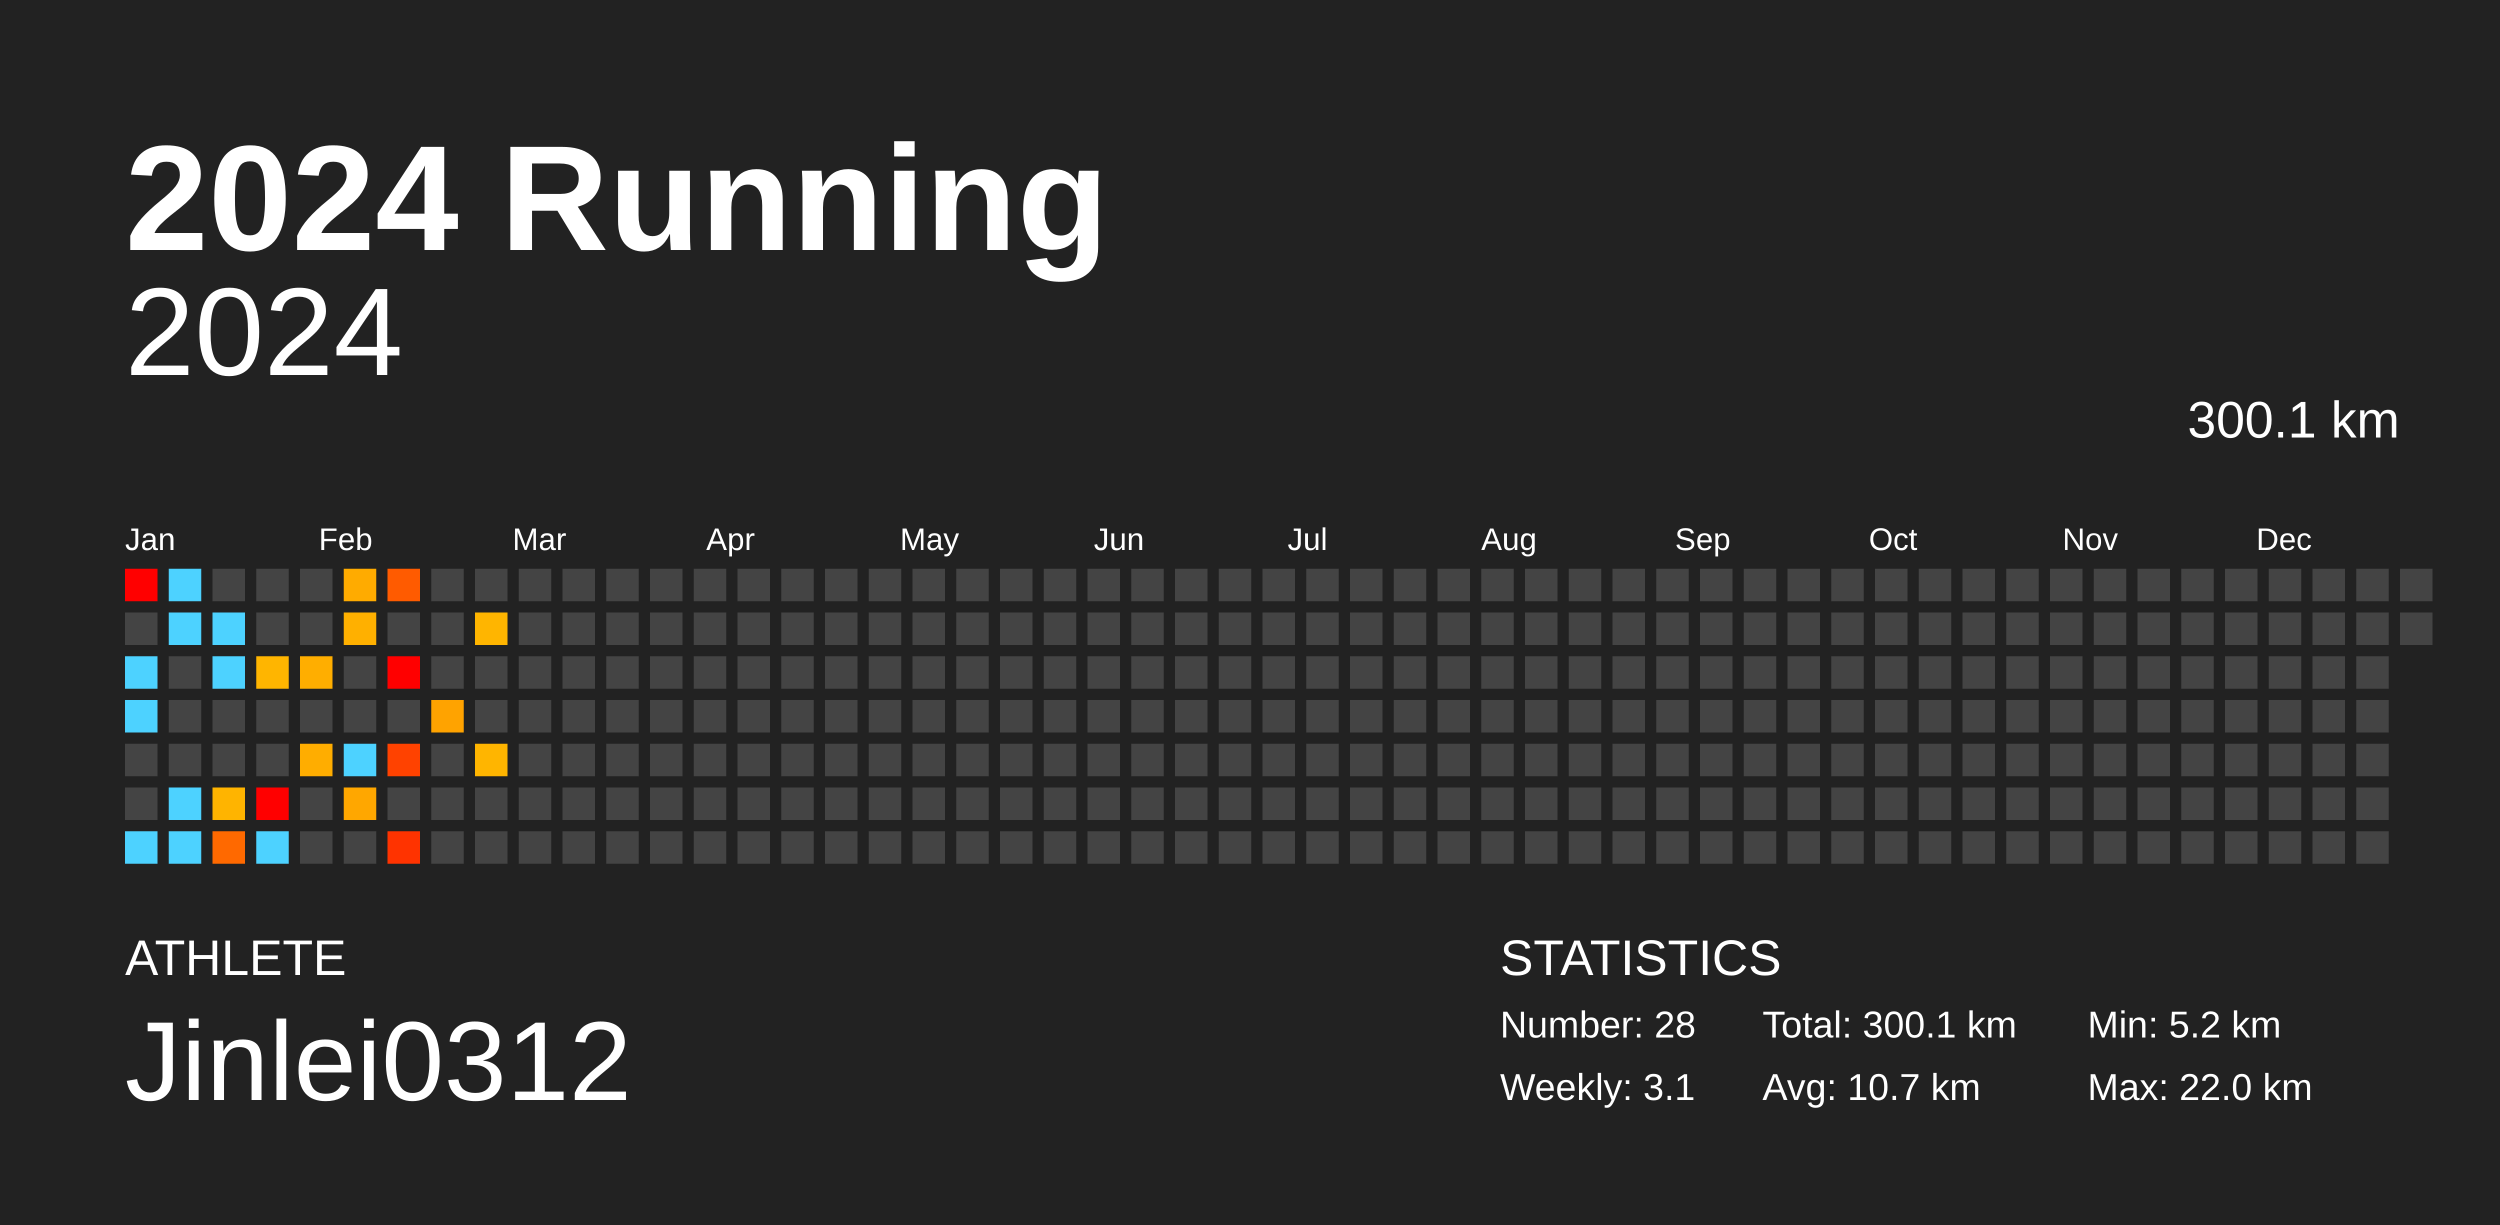
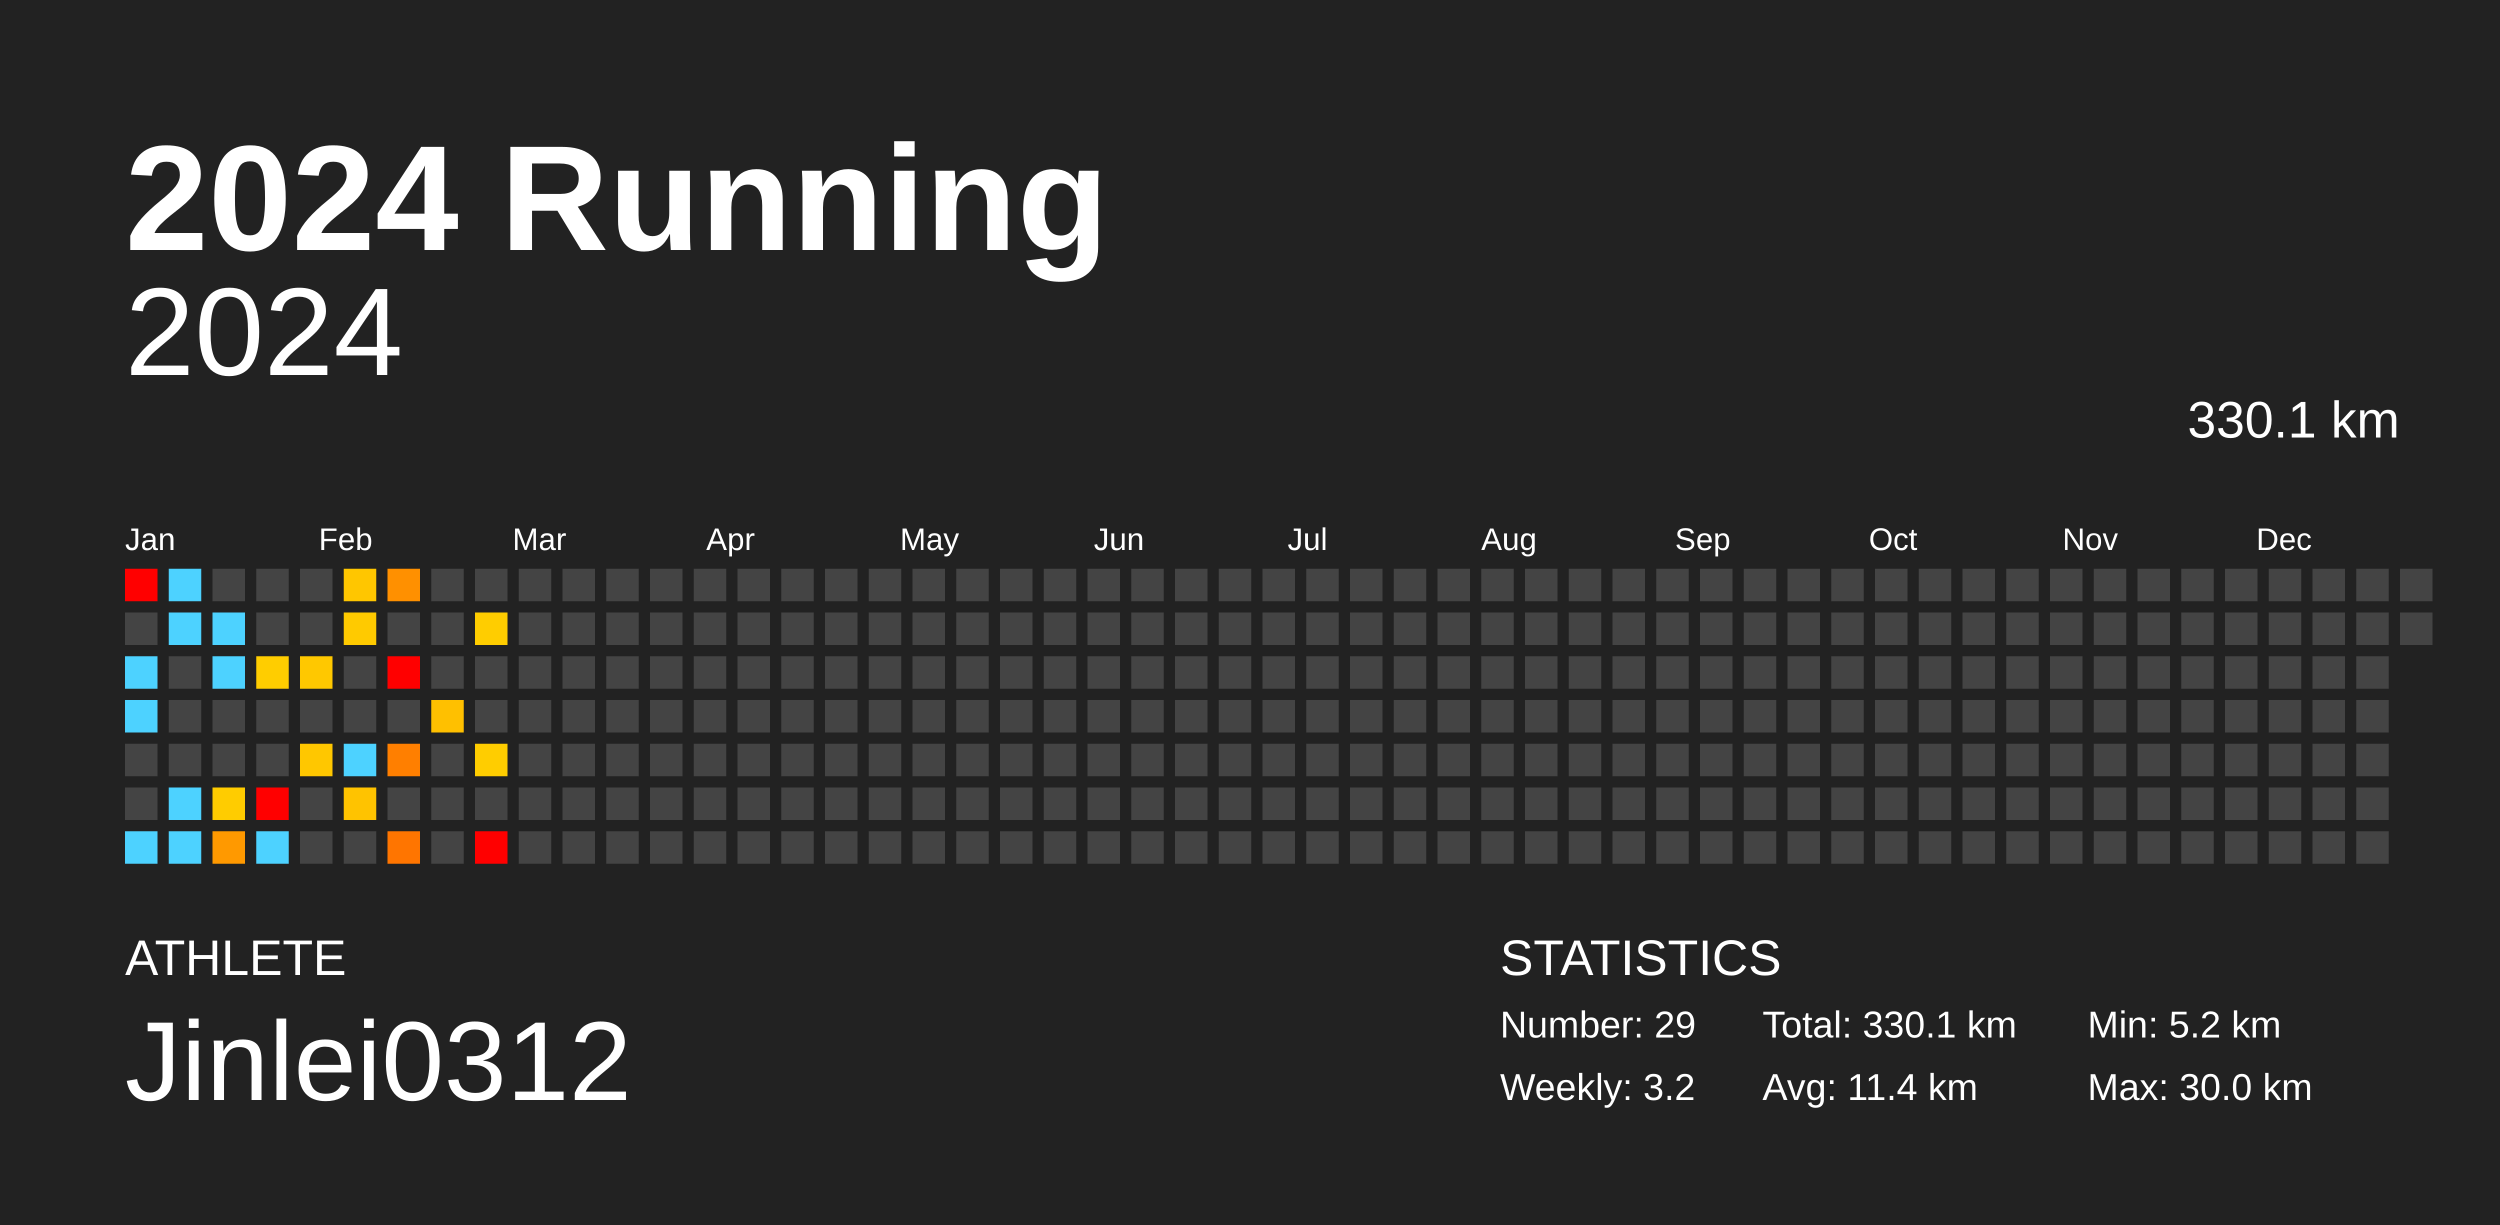
<svg xmlns="http://www.w3.org/2000/svg" baseProfile="full" height="98mm" version="1.1" viewBox="0,0,200,98" width="200mm">
  <defs />
  <rect fill="#222222" height="98" width="200" x="0" y="0" />
  <text fill="#FFFFFF" style="font-size:12px; font-family:Arial; font-weight:bold;" x="10" y="20">2024 Running</text>
  <text fill="#FFFFFF" style="font-size:4px; font-family:Arial" x="10" y="78">ATHLETE</text>
  <text fill="#FFFFFF" style="font-size:9px; font-family:Arial" x="10" y="88">Jinlei0312</text>
  <text fill="#FFFFFF" style="font-size:4px; font-family:Arial" x="120" y="78">STATISTICS</text>
-   <text fill="#FFFFFF" style="font-size:3px; font-family:Arial" x="120" y="83">Number: 28</text>
-   <text fill="#FFFFFF" style="font-size:3px; font-family:Arial" x="120" y="88">Weekly: 3.1</text>
-   <text fill="#FFFFFF" style="font-size:3px; font-family:Arial" x="141" y="83">Total: 300.1 km</text>
-   <text fill="#FFFFFF" style="font-size:3px; font-family:Arial" x="141" y="88">Avg: 10.7 km</text>
+   <text fill="#FFFFFF" style="font-size:3px; font-family:Arial" x="120" y="83">Number: 29</text>
+   <text fill="#FFFFFF" style="font-size:3px; font-family:Arial" x="120" y="88">Weekly: 3.2</text>
+   <text fill="#FFFFFF" style="font-size:3px; font-family:Arial" x="141" y="83">Total: 330.1 km</text>
+   <text fill="#FFFFFF" style="font-size:3px; font-family:Arial" x="141" y="88">Avg: 11.4 km</text>
  <text fill="#FFFFFF" style="font-size:3px; font-family:Arial" x="167" y="83">Min: 5.2 km</text>
-   <text fill="#FFFFFF" style="font-size:3px; font-family:Arial" x="167" y="88">Max: 22.0 km</text>
+   <text fill="#FFFFFF" style="font-size:3px; font-family:Arial" x="167" y="88">Max: 30.0 km</text>
  <text alignment-baseline="hanging" fill="#FFFFFF" style="font-size:10.0px; font-family:Arial;" x="10" y="30">2024</text>
-   <text alignment-baseline="hanging" fill="#FFFFFF" style="font-size:4.125px; font-family:Arial;" x="175" y="35">300.1 km</text>
+   <text alignment-baseline="hanging" fill="#FFFFFF" style="font-size:4.125px; font-family:Arial;" x="175" y="35">330.1 km</text>
  <text fill="#FFFFFF" style="font-size:2.5px; font-family:Arial" x="10.0" y="44">Jan</text>
  <text fill="#FFFFFF" style="font-size:2.5px; font-family:Arial" x="25.5" y="44">Feb</text>
  <text fill="#FFFFFF" style="font-size:2.5px; font-family:Arial" x="41.0" y="44">Mar</text>
  <text fill="#FFFFFF" style="font-size:2.5px; font-family:Arial" x="56.5" y="44">Apr</text>
  <text fill="#FFFFFF" style="font-size:2.5px; font-family:Arial" x="72.0" y="44">May</text>
  <text fill="#FFFFFF" style="font-size:2.5px; font-family:Arial" x="87.5" y="44">Jun</text>
  <text fill="#FFFFFF" style="font-size:2.5px; font-family:Arial" x="103.0" y="44">Jul</text>
  <text fill="#FFFFFF" style="font-size:2.5px; font-family:Arial" x="118.5" y="44">Aug</text>
  <text fill="#FFFFFF" style="font-size:2.5px; font-family:Arial" x="134.0" y="44">Sep</text>
  <text fill="#FFFFFF" style="font-size:2.5px; font-family:Arial" x="149.5" y="44">Oct</text>
  <text fill="#FFFFFF" style="font-size:2.5px; font-family:Arial" x="165.0" y="44">Nov</text>
  <text fill="#FFFFFF" style="font-size:2.5px; font-family:Arial" x="180.5" y="44">Dec</text>
  <rect fill="red" height="2.6" width="2.6" x="10.0" y="45.5" />
  <rect fill="#444444" height="2.6" width="2.6" x="10.0" y="49.0" />
  <rect fill="#4dd2ff" height="2.6" width="2.6" x="10.0" y="52.5" />
  <rect fill="#4dd2ff" height="2.6" width="2.6" x="10.0" y="56.0" />
  <rect fill="#444444" height="2.6" width="2.6" x="10.0" y="59.5" />
  <rect fill="#444444" height="2.6" width="2.6" x="10.0" y="63.0" />
  <rect fill="#4dd2ff" height="2.6" width="2.6" x="10.0" y="66.5" />
  <rect fill="#4dd2ff" height="2.6" width="2.6" x="13.5" y="45.5" />
  <rect fill="#4dd2ff" height="2.6" width="2.6" x="13.5" y="49.0" />
  <rect fill="#444444" height="2.6" width="2.6" x="13.5" y="52.5" />
  <rect fill="#444444" height="2.6" width="2.6" x="13.5" y="56.0" />
  <rect fill="#444444" height="2.6" width="2.6" x="13.5" y="59.5" />
  <rect fill="#4dd2ff" height="2.6" width="2.6" x="13.5" y="63.0" />
  <rect fill="#4dd2ff" height="2.6" width="2.6" x="13.5" y="66.5" />
  <rect fill="#444444" height="2.6" width="2.6" x="17.0" y="45.5" />
  <rect fill="#4dd2ff" height="2.6" width="2.6" x="17.0" y="49.0" />
  <rect fill="#4dd2ff" height="2.6" width="2.6" x="17.0" y="52.5" />
  <rect fill="#444444" height="2.6" width="2.6" x="17.0" y="56.0" />
  <rect fill="#444444" height="2.6" width="2.6" x="17.0" y="59.5" />
-   <rect fill="#ffb400" height="2.6" width="2.6" x="17.0" y="63.0" />
-   <rect fill="#ff6900" height="2.6" width="2.6" x="17.0" y="66.5" />
+   <rect fill="#ffcc00" height="2.6" width="2.6" x="17.0" y="63.0" />
+   <rect fill="#ff9900" height="2.6" width="2.6" x="17.0" y="66.5" />
  <rect fill="#444444" height="2.6" width="2.6" x="20.5" y="45.5" />
  <rect fill="#444444" height="2.6" width="2.6" x="20.5" y="49.0" />
-   <rect fill="#ffb500" height="2.6" width="2.6" x="20.5" y="52.5" />
+   <rect fill="#ffcd00" height="2.6" width="2.6" x="20.5" y="52.5" />
  <rect fill="#444444" height="2.6" width="2.6" x="20.5" y="56.0" />
  <rect fill="#444444" height="2.6" width="2.6" x="20.5" y="59.5" />
  <rect fill="red" height="2.6" width="2.6" x="20.5" y="63.0" />
  <rect fill="#4dd2ff" height="2.6" width="2.6" x="20.5" y="66.5" />
  <rect fill="#444444" height="2.6" width="2.6" x="24.0" y="45.5" />
  <rect fill="#444444" height="2.6" width="2.6" x="24.0" y="49.0" />
-   <rect fill="#ffae00" height="2.6" width="2.6" x="24.0" y="52.5" />
+   <rect fill="#ffc800" height="2.6" width="2.6" x="24.0" y="52.5" />
  <rect fill="#444444" height="2.6" width="2.6" x="24.0" y="56.0" />
-   <rect fill="#ffad00" height="2.6" width="2.6" x="24.0" y="59.5" />
+   <rect fill="#ffc700" height="2.6" width="2.6" x="24.0" y="59.5" />
  <rect fill="#444444" height="2.6" width="2.6" x="24.0" y="63.0" />
  <rect fill="#444444" height="2.6" width="2.6" x="24.0" y="66.5" />
-   <rect fill="#ffab00" height="2.6" width="2.6" x="27.5" y="45.5" />
-   <rect fill="#ffb000" height="2.6" width="2.6" x="27.5" y="49.0" />
+   <rect fill="#ffc600" height="2.6" width="2.6" x="27.5" y="45.5" />
+   <rect fill="#ffca00" height="2.6" width="2.6" x="27.5" y="49.0" />
  <rect fill="#444444" height="2.6" width="2.6" x="27.5" y="52.5" />
  <rect fill="#444444" height="2.6" width="2.6" x="27.5" y="56.0" />
  <rect fill="#4dd2ff" height="2.6" width="2.6" x="27.5" y="59.5" />
-   <rect fill="#ffa700" height="2.6" width="2.6" x="27.5" y="63.0" />
+   <rect fill="#ffc300" height="2.6" width="2.6" x="27.5" y="63.0" />
  <rect fill="#444444" height="2.6" width="2.6" x="27.5" y="66.5" />
-   <rect fill="#ff5b00" height="2.6" width="2.6" x="31.0" y="45.5" />
+   <rect fill="#ff9000" height="2.6" width="2.6" x="31.0" y="45.5" />
  <rect fill="#444444" height="2.6" width="2.6" x="31.0" y="49.0" />
  <rect fill="red" height="2.6" width="2.6" x="31.0" y="52.5" />
  <rect fill="#444444" height="2.6" width="2.6" x="31.0" y="56.0" />
-   <rect fill="#ff4200" height="2.6" width="2.6" x="31.0" y="59.5" />
+   <rect fill="#ff7f00" height="2.6" width="2.6" x="31.0" y="59.5" />
  <rect fill="#444444" height="2.6" width="2.6" x="31.0" y="63.0" />
-   <rect fill="#ff3300" height="2.6" width="2.6" x="31.0" y="66.5" />
+   <rect fill="#ff7500" height="2.6" width="2.6" x="31.0" y="66.5" />
  <rect fill="#444444" height="2.6" width="2.6" x="34.5" y="45.5" />
  <rect fill="#444444" height="2.6" width="2.6" x="34.5" y="49.0" />
  <rect fill="#444444" height="2.6" width="2.6" x="34.5" y="52.5" />
-   <rect fill="#ffa300" height="2.6" width="2.6" x="34.5" y="56.0" />
+   <rect fill="#ffc000" height="2.6" width="2.6" x="34.5" y="56.0" />
  <rect fill="#444444" height="2.6" width="2.6" x="34.5" y="59.5" />
  <rect fill="#444444" height="2.6" width="2.6" x="34.5" y="63.0" />
  <rect fill="#444444" height="2.6" width="2.6" x="34.5" y="66.5" />
  <rect fill="#444444" height="2.6" width="2.6" x="38.0" y="45.5" />
-   <rect fill="#ffb500" height="2.6" width="2.6" x="38.0" y="49.0" />
+   <rect fill="#ffcd00" height="2.6" width="2.6" x="38.0" y="49.0" />
  <rect fill="#444444" height="2.6" width="2.6" x="38.0" y="52.5" />
  <rect fill="#444444" height="2.6" width="2.6" x="38.0" y="56.0" />
-   <rect fill="#ffb500" height="2.6" width="2.6" x="38.0" y="59.5" />
+   <rect fill="#ffcd00" height="2.6" width="2.6" x="38.0" y="59.5" />
  <rect fill="#444444" height="2.6" width="2.6" x="38.0" y="63.0" />
-   <rect fill="#444444" height="2.6" width="2.6" x="38.0" y="66.5" />
+   <rect fill="red" height="2.6" width="2.6" x="38.0" y="66.5" />
  <rect fill="#444444" height="2.6" width="2.6" x="41.5" y="45.5" />
  <rect fill="#444444" height="2.6" width="2.6" x="41.5" y="49.0" />
  <rect fill="#444444" height="2.6" width="2.6" x="41.5" y="52.5" />
  <rect fill="#444444" height="2.6" width="2.6" x="41.5" y="56.0" />
  <rect fill="#444444" height="2.6" width="2.6" x="41.5" y="59.5" />
  <rect fill="#444444" height="2.6" width="2.6" x="41.5" y="63.0" />
  <rect fill="#444444" height="2.6" width="2.6" x="41.5" y="66.5" />
  <rect fill="#444444" height="2.6" width="2.6" x="45.0" y="45.5" />
  <rect fill="#444444" height="2.6" width="2.6" x="45.0" y="49.0" />
  <rect fill="#444444" height="2.6" width="2.6" x="45.0" y="52.5" />
  <rect fill="#444444" height="2.6" width="2.6" x="45.0" y="56.0" />
  <rect fill="#444444" height="2.6" width="2.6" x="45.0" y="59.5" />
  <rect fill="#444444" height="2.6" width="2.6" x="45.0" y="63.0" />
  <rect fill="#444444" height="2.6" width="2.6" x="45.0" y="66.5" />
  <rect fill="#444444" height="2.6" width="2.6" x="48.5" y="45.5" />
  <rect fill="#444444" height="2.6" width="2.6" x="48.5" y="49.0" />
  <rect fill="#444444" height="2.6" width="2.6" x="48.5" y="52.5" />
  <rect fill="#444444" height="2.6" width="2.6" x="48.5" y="56.0" />
  <rect fill="#444444" height="2.6" width="2.6" x="48.5" y="59.5" />
  <rect fill="#444444" height="2.6" width="2.6" x="48.5" y="63.0" />
  <rect fill="#444444" height="2.6" width="2.6" x="48.5" y="66.5" />
  <rect fill="#444444" height="2.6" width="2.6" x="52.0" y="45.5" />
  <rect fill="#444444" height="2.6" width="2.6" x="52.0" y="49.0" />
  <rect fill="#444444" height="2.6" width="2.6" x="52.0" y="52.5" />
  <rect fill="#444444" height="2.6" width="2.6" x="52.0" y="56.0" />
  <rect fill="#444444" height="2.6" width="2.6" x="52.0" y="59.5" />
  <rect fill="#444444" height="2.6" width="2.6" x="52.0" y="63.0" />
  <rect fill="#444444" height="2.6" width="2.6" x="52.0" y="66.5" />
  <rect fill="#444444" height="2.6" width="2.6" x="55.5" y="45.5" />
  <rect fill="#444444" height="2.6" width="2.6" x="55.5" y="49.0" />
  <rect fill="#444444" height="2.6" width="2.6" x="55.5" y="52.5" />
  <rect fill="#444444" height="2.6" width="2.6" x="55.5" y="56.0" />
  <rect fill="#444444" height="2.6" width="2.6" x="55.5" y="59.5" />
  <rect fill="#444444" height="2.6" width="2.6" x="55.5" y="63.0" />
  <rect fill="#444444" height="2.6" width="2.6" x="55.5" y="66.5" />
  <rect fill="#444444" height="2.6" width="2.6" x="59.0" y="45.5" />
  <rect fill="#444444" height="2.6" width="2.6" x="59.0" y="49.0" />
  <rect fill="#444444" height="2.6" width="2.6" x="59.0" y="52.5" />
  <rect fill="#444444" height="2.6" width="2.6" x="59.0" y="56.0" />
  <rect fill="#444444" height="2.6" width="2.6" x="59.0" y="59.5" />
  <rect fill="#444444" height="2.6" width="2.6" x="59.0" y="63.0" />
  <rect fill="#444444" height="2.6" width="2.6" x="59.0" y="66.5" />
  <rect fill="#444444" height="2.6" width="2.6" x="62.5" y="45.5" />
  <rect fill="#444444" height="2.6" width="2.6" x="62.5" y="49.0" />
  <rect fill="#444444" height="2.6" width="2.6" x="62.5" y="52.5" />
  <rect fill="#444444" height="2.6" width="2.6" x="62.5" y="56.0" />
  <rect fill="#444444" height="2.6" width="2.6" x="62.5" y="59.5" />
  <rect fill="#444444" height="2.6" width="2.6" x="62.5" y="63.0" />
  <rect fill="#444444" height="2.6" width="2.6" x="62.5" y="66.5" />
  <rect fill="#444444" height="2.6" width="2.6" x="66.0" y="45.5" />
  <rect fill="#444444" height="2.6" width="2.6" x="66.0" y="49.0" />
  <rect fill="#444444" height="2.6" width="2.6" x="66.0" y="52.5" />
  <rect fill="#444444" height="2.6" width="2.6" x="66.0" y="56.0" />
  <rect fill="#444444" height="2.6" width="2.6" x="66.0" y="59.5" />
  <rect fill="#444444" height="2.6" width="2.6" x="66.0" y="63.0" />
  <rect fill="#444444" height="2.6" width="2.6" x="66.0" y="66.5" />
  <rect fill="#444444" height="2.6" width="2.6" x="69.5" y="45.5" />
  <rect fill="#444444" height="2.6" width="2.6" x="69.5" y="49.0" />
  <rect fill="#444444" height="2.6" width="2.6" x="69.5" y="52.5" />
  <rect fill="#444444" height="2.6" width="2.6" x="69.5" y="56.0" />
  <rect fill="#444444" height="2.6" width="2.6" x="69.5" y="59.5" />
  <rect fill="#444444" height="2.6" width="2.6" x="69.5" y="63.0" />
  <rect fill="#444444" height="2.6" width="2.6" x="69.5" y="66.5" />
  <rect fill="#444444" height="2.6" width="2.6" x="73.0" y="45.5" />
  <rect fill="#444444" height="2.6" width="2.6" x="73.0" y="49.0" />
  <rect fill="#444444" height="2.6" width="2.6" x="73.0" y="52.5" />
  <rect fill="#444444" height="2.6" width="2.6" x="73.0" y="56.0" />
  <rect fill="#444444" height="2.6" width="2.6" x="73.0" y="59.5" />
  <rect fill="#444444" height="2.6" width="2.6" x="73.0" y="63.0" />
  <rect fill="#444444" height="2.6" width="2.6" x="73.0" y="66.5" />
  <rect fill="#444444" height="2.6" width="2.6" x="76.5" y="45.5" />
  <rect fill="#444444" height="2.6" width="2.6" x="76.5" y="49.0" />
  <rect fill="#444444" height="2.6" width="2.6" x="76.5" y="52.5" />
  <rect fill="#444444" height="2.6" width="2.6" x="76.5" y="56.0" />
  <rect fill="#444444" height="2.6" width="2.6" x="76.5" y="59.5" />
  <rect fill="#444444" height="2.6" width="2.6" x="76.5" y="63.0" />
  <rect fill="#444444" height="2.6" width="2.6" x="76.5" y="66.5" />
  <rect fill="#444444" height="2.6" width="2.6" x="80.0" y="45.5" />
  <rect fill="#444444" height="2.6" width="2.6" x="80.0" y="49.0" />
  <rect fill="#444444" height="2.6" width="2.6" x="80.0" y="52.5" />
  <rect fill="#444444" height="2.6" width="2.6" x="80.0" y="56.0" />
  <rect fill="#444444" height="2.6" width="2.6" x="80.0" y="59.5" />
  <rect fill="#444444" height="2.6" width="2.6" x="80.0" y="63.0" />
  <rect fill="#444444" height="2.6" width="2.6" x="80.0" y="66.5" />
  <rect fill="#444444" height="2.6" width="2.6" x="83.5" y="45.5" />
  <rect fill="#444444" height="2.6" width="2.6" x="83.5" y="49.0" />
  <rect fill="#444444" height="2.6" width="2.6" x="83.5" y="52.5" />
  <rect fill="#444444" height="2.6" width="2.6" x="83.5" y="56.0" />
  <rect fill="#444444" height="2.6" width="2.6" x="83.5" y="59.5" />
  <rect fill="#444444" height="2.6" width="2.6" x="83.5" y="63.0" />
  <rect fill="#444444" height="2.6" width="2.6" x="83.5" y="66.5" />
  <rect fill="#444444" height="2.6" width="2.6" x="87.0" y="45.5" />
  <rect fill="#444444" height="2.6" width="2.6" x="87.0" y="49.0" />
  <rect fill="#444444" height="2.6" width="2.6" x="87.0" y="52.5" />
  <rect fill="#444444" height="2.6" width="2.6" x="87.0" y="56.0" />
  <rect fill="#444444" height="2.6" width="2.6" x="87.0" y="59.5" />
  <rect fill="#444444" height="2.6" width="2.6" x="87.0" y="63.0" />
  <rect fill="#444444" height="2.6" width="2.6" x="87.0" y="66.5" />
  <rect fill="#444444" height="2.6" width="2.6" x="90.5" y="45.5" />
  <rect fill="#444444" height="2.6" width="2.6" x="90.5" y="49.0" />
  <rect fill="#444444" height="2.6" width="2.6" x="90.5" y="52.5" />
  <rect fill="#444444" height="2.6" width="2.6" x="90.5" y="56.0" />
  <rect fill="#444444" height="2.6" width="2.6" x="90.5" y="59.5" />
  <rect fill="#444444" height="2.6" width="2.6" x="90.5" y="63.0" />
  <rect fill="#444444" height="2.6" width="2.6" x="90.5" y="66.5" />
  <rect fill="#444444" height="2.6" width="2.6" x="94.0" y="45.5" />
  <rect fill="#444444" height="2.6" width="2.6" x="94.0" y="49.0" />
  <rect fill="#444444" height="2.6" width="2.6" x="94.0" y="52.5" />
  <rect fill="#444444" height="2.6" width="2.6" x="94.0" y="56.0" />
  <rect fill="#444444" height="2.6" width="2.6" x="94.0" y="59.5" />
  <rect fill="#444444" height="2.6" width="2.6" x="94.0" y="63.0" />
  <rect fill="#444444" height="2.6" width="2.6" x="94.0" y="66.5" />
  <rect fill="#444444" height="2.6" width="2.6" x="97.5" y="45.5" />
  <rect fill="#444444" height="2.6" width="2.6" x="97.5" y="49.0" />
  <rect fill="#444444" height="2.6" width="2.6" x="97.5" y="52.5" />
  <rect fill="#444444" height="2.6" width="2.6" x="97.5" y="56.0" />
  <rect fill="#444444" height="2.6" width="2.6" x="97.5" y="59.5" />
  <rect fill="#444444" height="2.6" width="2.6" x="97.5" y="63.0" />
  <rect fill="#444444" height="2.6" width="2.6" x="97.5" y="66.5" />
  <rect fill="#444444" height="2.6" width="2.6" x="101.0" y="45.5" />
  <rect fill="#444444" height="2.6" width="2.6" x="101.0" y="49.0" />
  <rect fill="#444444" height="2.6" width="2.6" x="101.0" y="52.5" />
  <rect fill="#444444" height="2.6" width="2.6" x="101.0" y="56.0" />
  <rect fill="#444444" height="2.6" width="2.6" x="101.0" y="59.5" />
  <rect fill="#444444" height="2.6" width="2.6" x="101.0" y="63.0" />
  <rect fill="#444444" height="2.6" width="2.6" x="101.0" y="66.5" />
  <rect fill="#444444" height="2.6" width="2.6" x="104.5" y="45.5" />
  <rect fill="#444444" height="2.6" width="2.6" x="104.5" y="49.0" />
  <rect fill="#444444" height="2.6" width="2.6" x="104.5" y="52.5" />
  <rect fill="#444444" height="2.6" width="2.6" x="104.5" y="56.0" />
  <rect fill="#444444" height="2.6" width="2.6" x="104.5" y="59.5" />
  <rect fill="#444444" height="2.6" width="2.6" x="104.5" y="63.0" />
  <rect fill="#444444" height="2.6" width="2.6" x="104.5" y="66.5" />
  <rect fill="#444444" height="2.6" width="2.6" x="108.0" y="45.5" />
  <rect fill="#444444" height="2.6" width="2.6" x="108.0" y="49.0" />
  <rect fill="#444444" height="2.6" width="2.6" x="108.0" y="52.5" />
  <rect fill="#444444" height="2.6" width="2.6" x="108.0" y="56.0" />
  <rect fill="#444444" height="2.6" width="2.6" x="108.0" y="59.5" />
  <rect fill="#444444" height="2.6" width="2.6" x="108.0" y="63.0" />
  <rect fill="#444444" height="2.6" width="2.6" x="108.0" y="66.5" />
  <rect fill="#444444" height="2.6" width="2.6" x="111.5" y="45.5" />
  <rect fill="#444444" height="2.6" width="2.6" x="111.5" y="49.0" />
  <rect fill="#444444" height="2.6" width="2.6" x="111.5" y="52.5" />
  <rect fill="#444444" height="2.6" width="2.6" x="111.5" y="56.0" />
  <rect fill="#444444" height="2.6" width="2.6" x="111.5" y="59.5" />
  <rect fill="#444444" height="2.6" width="2.6" x="111.5" y="63.0" />
  <rect fill="#444444" height="2.6" width="2.6" x="111.5" y="66.5" />
  <rect fill="#444444" height="2.6" width="2.6" x="115.0" y="45.5" />
  <rect fill="#444444" height="2.6" width="2.6" x="115.0" y="49.0" />
  <rect fill="#444444" height="2.6" width="2.6" x="115.0" y="52.5" />
  <rect fill="#444444" height="2.6" width="2.6" x="115.0" y="56.0" />
  <rect fill="#444444" height="2.6" width="2.6" x="115.0" y="59.5" />
  <rect fill="#444444" height="2.6" width="2.6" x="115.0" y="63.0" />
  <rect fill="#444444" height="2.6" width="2.6" x="115.0" y="66.5" />
  <rect fill="#444444" height="2.6" width="2.6" x="118.5" y="45.5" />
  <rect fill="#444444" height="2.6" width="2.6" x="118.5" y="49.0" />
  <rect fill="#444444" height="2.6" width="2.6" x="118.5" y="52.5" />
  <rect fill="#444444" height="2.6" width="2.6" x="118.5" y="56.0" />
  <rect fill="#444444" height="2.6" width="2.6" x="118.5" y="59.5" />
  <rect fill="#444444" height="2.6" width="2.6" x="118.5" y="63.0" />
  <rect fill="#444444" height="2.6" width="2.6" x="118.5" y="66.5" />
  <rect fill="#444444" height="2.6" width="2.6" x="122.0" y="45.5" />
  <rect fill="#444444" height="2.6" width="2.6" x="122.0" y="49.0" />
  <rect fill="#444444" height="2.6" width="2.6" x="122.0" y="52.5" />
  <rect fill="#444444" height="2.6" width="2.6" x="122.0" y="56.0" />
  <rect fill="#444444" height="2.6" width="2.6" x="122.0" y="59.5" />
  <rect fill="#444444" height="2.6" width="2.6" x="122.0" y="63.0" />
  <rect fill="#444444" height="2.6" width="2.6" x="122.0" y="66.5" />
  <rect fill="#444444" height="2.6" width="2.6" x="125.5" y="45.5" />
  <rect fill="#444444" height="2.6" width="2.6" x="125.5" y="49.0" />
  <rect fill="#444444" height="2.6" width="2.6" x="125.5" y="52.5" />
  <rect fill="#444444" height="2.6" width="2.6" x="125.5" y="56.0" />
  <rect fill="#444444" height="2.6" width="2.6" x="125.5" y="59.5" />
  <rect fill="#444444" height="2.6" width="2.6" x="125.5" y="63.0" />
  <rect fill="#444444" height="2.6" width="2.6" x="125.5" y="66.5" />
  <rect fill="#444444" height="2.6" width="2.6" x="129.0" y="45.5" />
  <rect fill="#444444" height="2.6" width="2.6" x="129.0" y="49.0" />
  <rect fill="#444444" height="2.6" width="2.6" x="129.0" y="52.5" />
  <rect fill="#444444" height="2.6" width="2.6" x="129.0" y="56.0" />
  <rect fill="#444444" height="2.6" width="2.6" x="129.0" y="59.5" />
  <rect fill="#444444" height="2.6" width="2.6" x="129.0" y="63.0" />
  <rect fill="#444444" height="2.6" width="2.6" x="129.0" y="66.5" />
  <rect fill="#444444" height="2.6" width="2.6" x="132.5" y="45.5" />
  <rect fill="#444444" height="2.6" width="2.6" x="132.5" y="49.0" />
  <rect fill="#444444" height="2.6" width="2.6" x="132.5" y="52.5" />
  <rect fill="#444444" height="2.6" width="2.6" x="132.5" y="56.0" />
  <rect fill="#444444" height="2.6" width="2.6" x="132.5" y="59.5" />
  <rect fill="#444444" height="2.6" width="2.6" x="132.5" y="63.0" />
  <rect fill="#444444" height="2.6" width="2.6" x="132.5" y="66.5" />
  <rect fill="#444444" height="2.6" width="2.6" x="136.0" y="45.5" />
  <rect fill="#444444" height="2.6" width="2.6" x="136.0" y="49.0" />
  <rect fill="#444444" height="2.6" width="2.6" x="136.0" y="52.5" />
  <rect fill="#444444" height="2.6" width="2.6" x="136.0" y="56.0" />
  <rect fill="#444444" height="2.6" width="2.6" x="136.0" y="59.5" />
  <rect fill="#444444" height="2.6" width="2.6" x="136.0" y="63.0" />
  <rect fill="#444444" height="2.6" width="2.6" x="136.0" y="66.5" />
  <rect fill="#444444" height="2.6" width="2.6" x="139.5" y="45.5" />
  <rect fill="#444444" height="2.6" width="2.6" x="139.5" y="49.0" />
  <rect fill="#444444" height="2.6" width="2.6" x="139.5" y="52.5" />
  <rect fill="#444444" height="2.6" width="2.6" x="139.5" y="56.0" />
  <rect fill="#444444" height="2.6" width="2.6" x="139.5" y="59.5" />
  <rect fill="#444444" height="2.6" width="2.6" x="139.5" y="63.0" />
  <rect fill="#444444" height="2.6" width="2.6" x="139.5" y="66.5" />
  <rect fill="#444444" height="2.6" width="2.6" x="143.0" y="45.5" />
  <rect fill="#444444" height="2.6" width="2.6" x="143.0" y="49.0" />
  <rect fill="#444444" height="2.6" width="2.6" x="143.0" y="52.5" />
  <rect fill="#444444" height="2.6" width="2.6" x="143.0" y="56.0" />
  <rect fill="#444444" height="2.6" width="2.6" x="143.0" y="59.5" />
  <rect fill="#444444" height="2.6" width="2.6" x="143.0" y="63.0" />
  <rect fill="#444444" height="2.6" width="2.6" x="143.0" y="66.5" />
  <rect fill="#444444" height="2.6" width="2.6" x="146.5" y="45.5" />
  <rect fill="#444444" height="2.6" width="2.6" x="146.5" y="49.0" />
  <rect fill="#444444" height="2.6" width="2.6" x="146.5" y="52.5" />
  <rect fill="#444444" height="2.6" width="2.6" x="146.5" y="56.0" />
  <rect fill="#444444" height="2.6" width="2.6" x="146.5" y="59.5" />
  <rect fill="#444444" height="2.6" width="2.6" x="146.5" y="63.0" />
  <rect fill="#444444" height="2.6" width="2.6" x="146.5" y="66.5" />
  <rect fill="#444444" height="2.6" width="2.6" x="150.0" y="45.5" />
  <rect fill="#444444" height="2.6" width="2.6" x="150.0" y="49.0" />
  <rect fill="#444444" height="2.6" width="2.6" x="150.0" y="52.5" />
  <rect fill="#444444" height="2.6" width="2.6" x="150.0" y="56.0" />
  <rect fill="#444444" height="2.6" width="2.6" x="150.0" y="59.5" />
  <rect fill="#444444" height="2.6" width="2.6" x="150.0" y="63.0" />
  <rect fill="#444444" height="2.6" width="2.6" x="150.0" y="66.5" />
  <rect fill="#444444" height="2.6" width="2.6" x="153.5" y="45.5" />
  <rect fill="#444444" height="2.6" width="2.6" x="153.5" y="49.0" />
  <rect fill="#444444" height="2.6" width="2.6" x="153.5" y="52.5" />
  <rect fill="#444444" height="2.6" width="2.6" x="153.5" y="56.0" />
  <rect fill="#444444" height="2.6" width="2.6" x="153.5" y="59.5" />
  <rect fill="#444444" height="2.6" width="2.6" x="153.5" y="63.0" />
  <rect fill="#444444" height="2.6" width="2.6" x="153.5" y="66.5" />
  <rect fill="#444444" height="2.6" width="2.6" x="157.0" y="45.5" />
  <rect fill="#444444" height="2.6" width="2.6" x="157.0" y="49.0" />
  <rect fill="#444444" height="2.6" width="2.6" x="157.0" y="52.5" />
  <rect fill="#444444" height="2.6" width="2.6" x="157.0" y="56.0" />
  <rect fill="#444444" height="2.6" width="2.6" x="157.0" y="59.5" />
  <rect fill="#444444" height="2.6" width="2.6" x="157.0" y="63.0" />
  <rect fill="#444444" height="2.6" width="2.6" x="157.0" y="66.5" />
  <rect fill="#444444" height="2.6" width="2.6" x="160.5" y="45.5" />
  <rect fill="#444444" height="2.6" width="2.6" x="160.5" y="49.0" />
  <rect fill="#444444" height="2.6" width="2.6" x="160.5" y="52.5" />
  <rect fill="#444444" height="2.6" width="2.6" x="160.5" y="56.0" />
  <rect fill="#444444" height="2.6" width="2.6" x="160.5" y="59.5" />
  <rect fill="#444444" height="2.6" width="2.6" x="160.5" y="63.0" />
  <rect fill="#444444" height="2.6" width="2.6" x="160.5" y="66.5" />
  <rect fill="#444444" height="2.6" width="2.6" x="164.0" y="45.5" />
  <rect fill="#444444" height="2.6" width="2.6" x="164.0" y="49.0" />
  <rect fill="#444444" height="2.6" width="2.6" x="164.0" y="52.5" />
  <rect fill="#444444" height="2.6" width="2.6" x="164.0" y="56.0" />
  <rect fill="#444444" height="2.6" width="2.6" x="164.0" y="59.5" />
  <rect fill="#444444" height="2.6" width="2.6" x="164.0" y="63.0" />
  <rect fill="#444444" height="2.6" width="2.6" x="164.0" y="66.5" />
  <rect fill="#444444" height="2.6" width="2.6" x="167.5" y="45.5" />
  <rect fill="#444444" height="2.6" width="2.6" x="167.5" y="49.0" />
  <rect fill="#444444" height="2.6" width="2.6" x="167.5" y="52.5" />
  <rect fill="#444444" height="2.6" width="2.6" x="167.5" y="56.0" />
  <rect fill="#444444" height="2.6" width="2.6" x="167.5" y="59.5" />
  <rect fill="#444444" height="2.6" width="2.6" x="167.5" y="63.0" />
  <rect fill="#444444" height="2.6" width="2.6" x="167.5" y="66.5" />
  <rect fill="#444444" height="2.6" width="2.6" x="171.0" y="45.5" />
  <rect fill="#444444" height="2.6" width="2.6" x="171.0" y="49.0" />
  <rect fill="#444444" height="2.6" width="2.6" x="171.0" y="52.5" />
  <rect fill="#444444" height="2.6" width="2.6" x="171.0" y="56.0" />
  <rect fill="#444444" height="2.6" width="2.6" x="171.0" y="59.5" />
  <rect fill="#444444" height="2.6" width="2.6" x="171.0" y="63.0" />
  <rect fill="#444444" height="2.6" width="2.6" x="171.0" y="66.5" />
  <rect fill="#444444" height="2.6" width="2.6" x="174.5" y="45.5" />
  <rect fill="#444444" height="2.6" width="2.6" x="174.5" y="49.0" />
  <rect fill="#444444" height="2.6" width="2.6" x="174.5" y="52.5" />
  <rect fill="#444444" height="2.6" width="2.6" x="174.5" y="56.0" />
  <rect fill="#444444" height="2.6" width="2.6" x="174.5" y="59.5" />
  <rect fill="#444444" height="2.6" width="2.6" x="174.5" y="63.0" />
  <rect fill="#444444" height="2.6" width="2.6" x="174.5" y="66.5" />
  <rect fill="#444444" height="2.6" width="2.6" x="178.0" y="45.5" />
  <rect fill="#444444" height="2.6" width="2.6" x="178.0" y="49.0" />
  <rect fill="#444444" height="2.6" width="2.6" x="178.0" y="52.5" />
  <rect fill="#444444" height="2.6" width="2.6" x="178.0" y="56.0" />
  <rect fill="#444444" height="2.6" width="2.6" x="178.0" y="59.5" />
  <rect fill="#444444" height="2.6" width="2.6" x="178.0" y="63.0" />
  <rect fill="#444444" height="2.6" width="2.6" x="178.0" y="66.5" />
  <rect fill="#444444" height="2.6" width="2.6" x="181.5" y="45.5" />
  <rect fill="#444444" height="2.6" width="2.6" x="181.5" y="49.0" />
  <rect fill="#444444" height="2.6" width="2.6" x="181.5" y="52.5" />
  <rect fill="#444444" height="2.6" width="2.6" x="181.5" y="56.0" />
  <rect fill="#444444" height="2.6" width="2.6" x="181.5" y="59.5" />
  <rect fill="#444444" height="2.6" width="2.6" x="181.5" y="63.0" />
  <rect fill="#444444" height="2.6" width="2.6" x="181.5" y="66.5" />
  <rect fill="#444444" height="2.6" width="2.6" x="185.0" y="45.5" />
  <rect fill="#444444" height="2.6" width="2.6" x="185.0" y="49.0" />
  <rect fill="#444444" height="2.6" width="2.6" x="185.0" y="52.5" />
  <rect fill="#444444" height="2.6" width="2.6" x="185.0" y="56.0" />
  <rect fill="#444444" height="2.6" width="2.6" x="185.0" y="59.5" />
  <rect fill="#444444" height="2.6" width="2.6" x="185.0" y="63.0" />
  <rect fill="#444444" height="2.6" width="2.6" x="185.0" y="66.5" />
  <rect fill="#444444" height="2.6" width="2.6" x="188.5" y="45.5" />
  <rect fill="#444444" height="2.6" width="2.6" x="188.5" y="49.0" />
  <rect fill="#444444" height="2.6" width="2.6" x="188.5" y="52.5" />
  <rect fill="#444444" height="2.6" width="2.6" x="188.5" y="56.0" />
  <rect fill="#444444" height="2.6" width="2.6" x="188.5" y="59.5" />
  <rect fill="#444444" height="2.6" width="2.6" x="188.5" y="63.0" />
  <rect fill="#444444" height="2.6" width="2.6" x="188.5" y="66.5" />
  <rect fill="#444444" height="2.6" width="2.6" x="192.0" y="45.5" />
  <rect fill="#444444" height="2.6" width="2.6" x="192.0" y="49.0" />
</svg>
